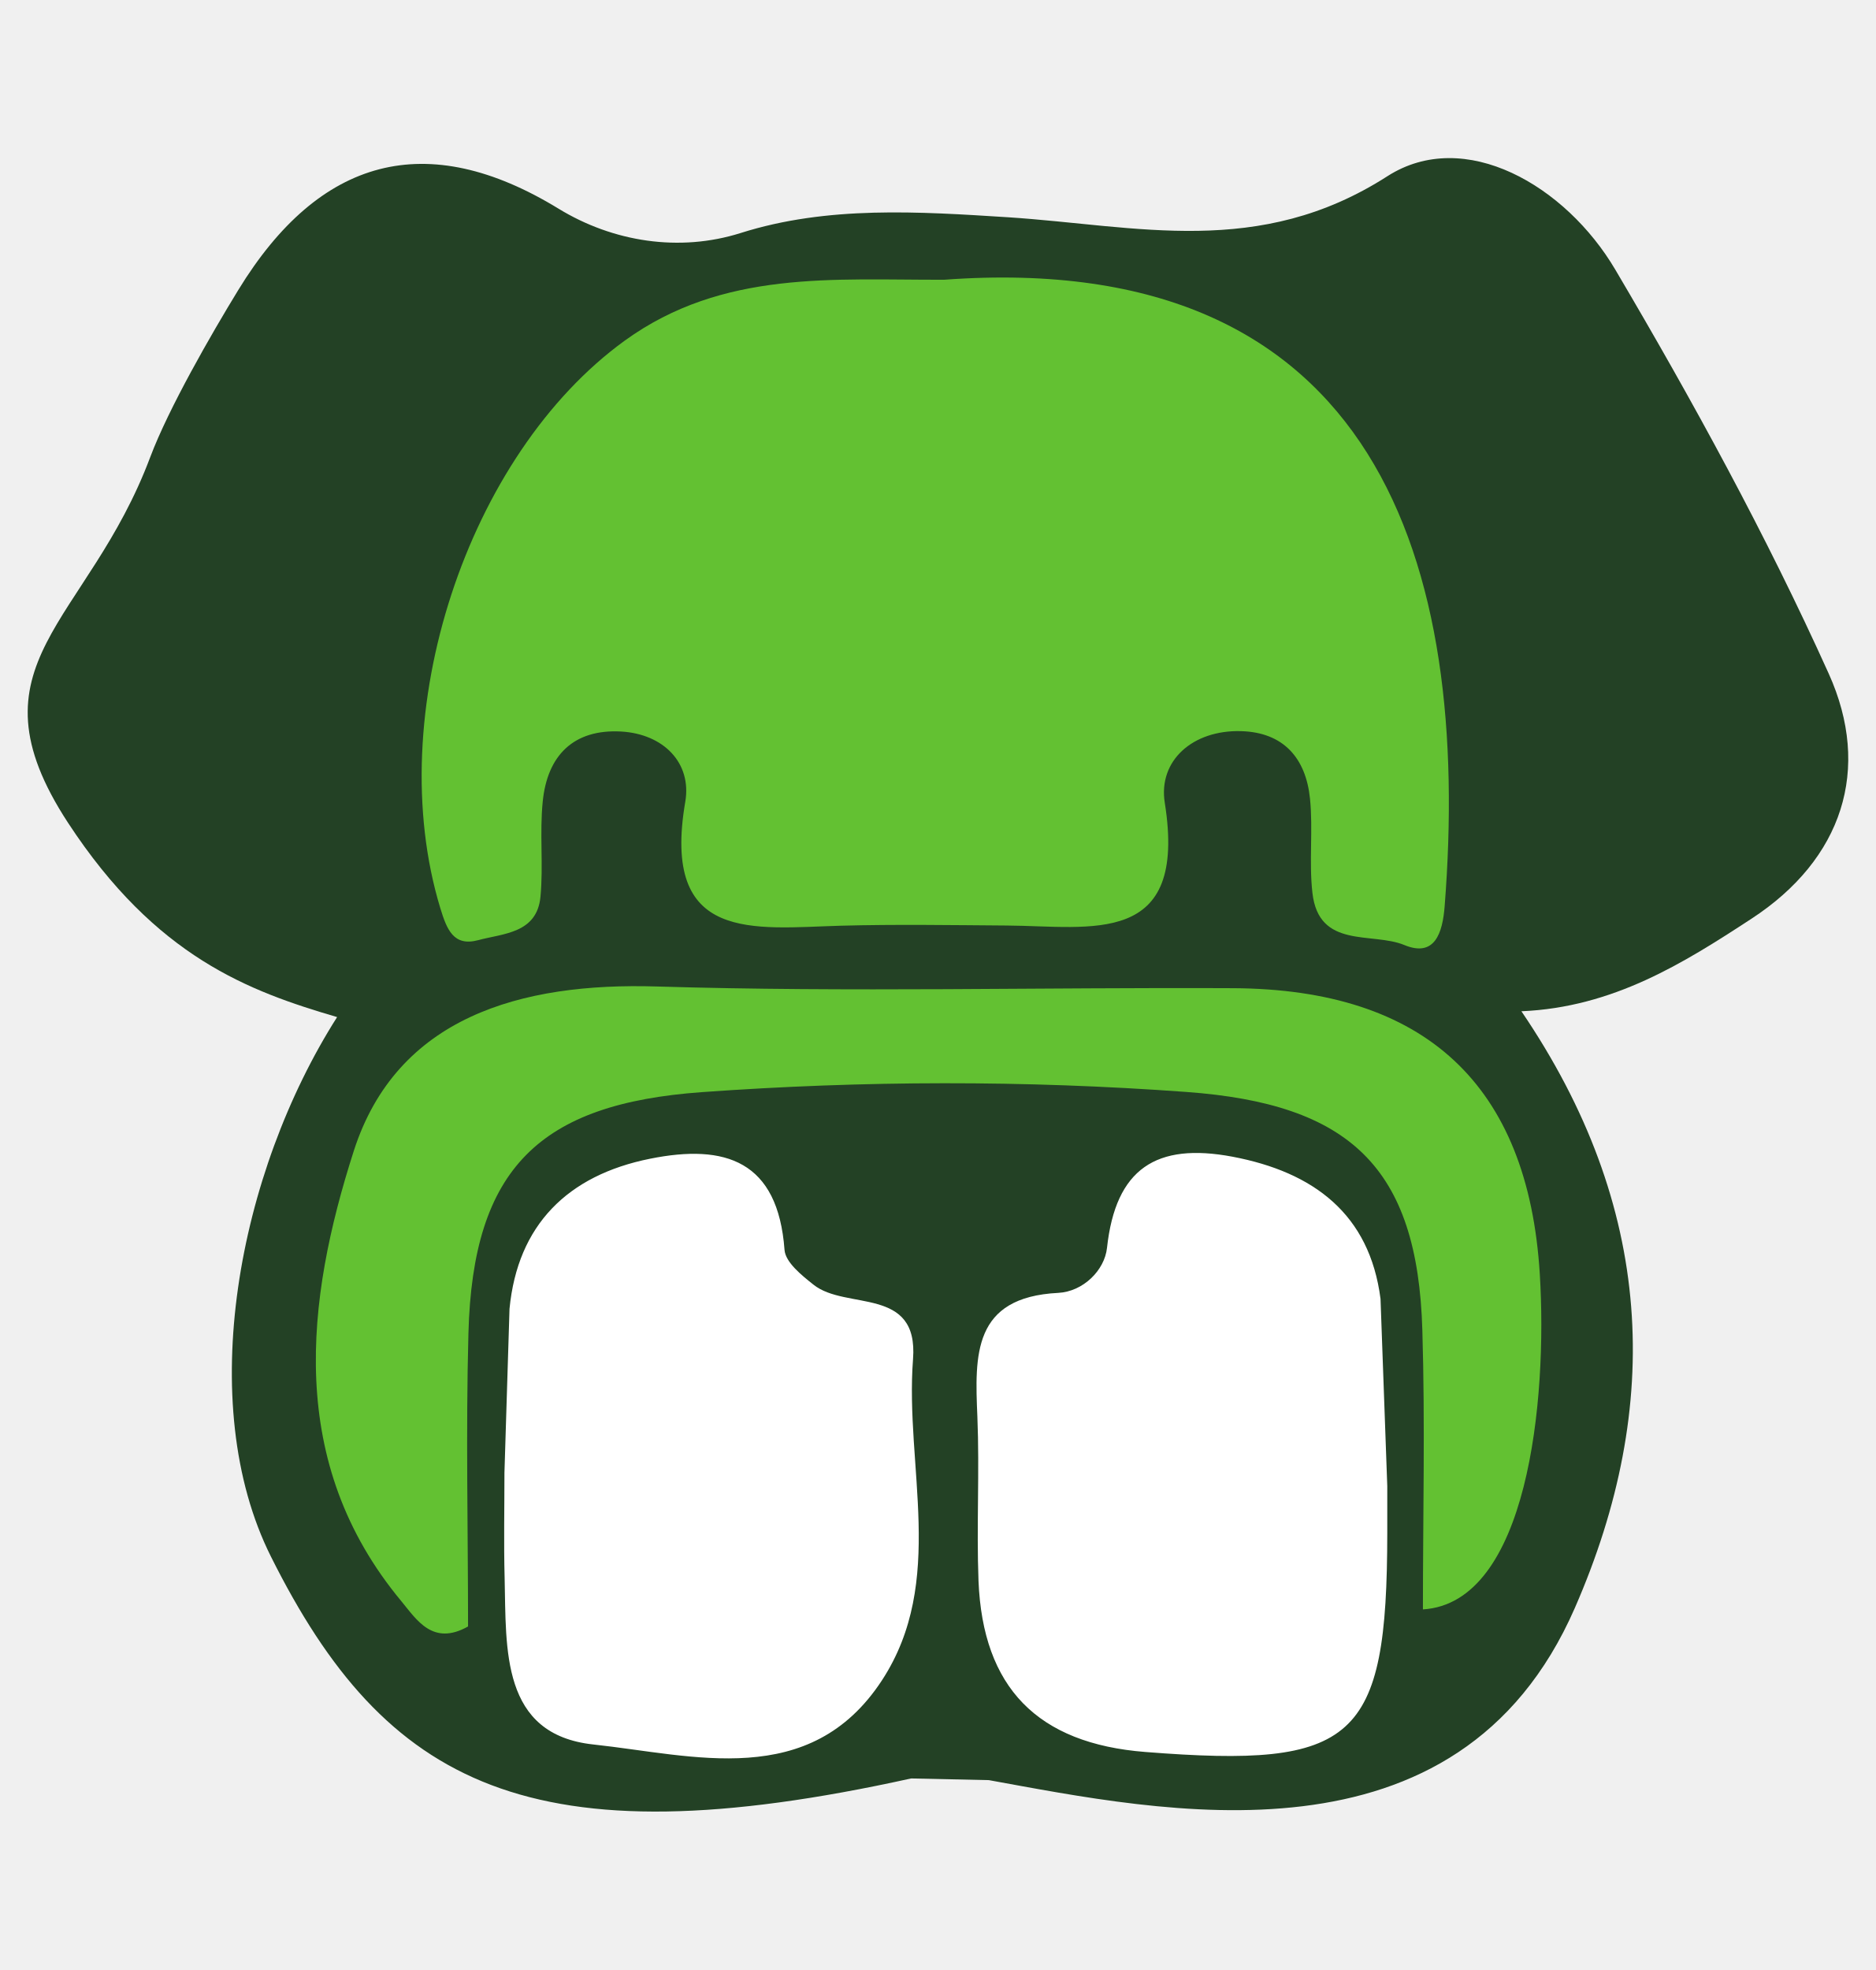
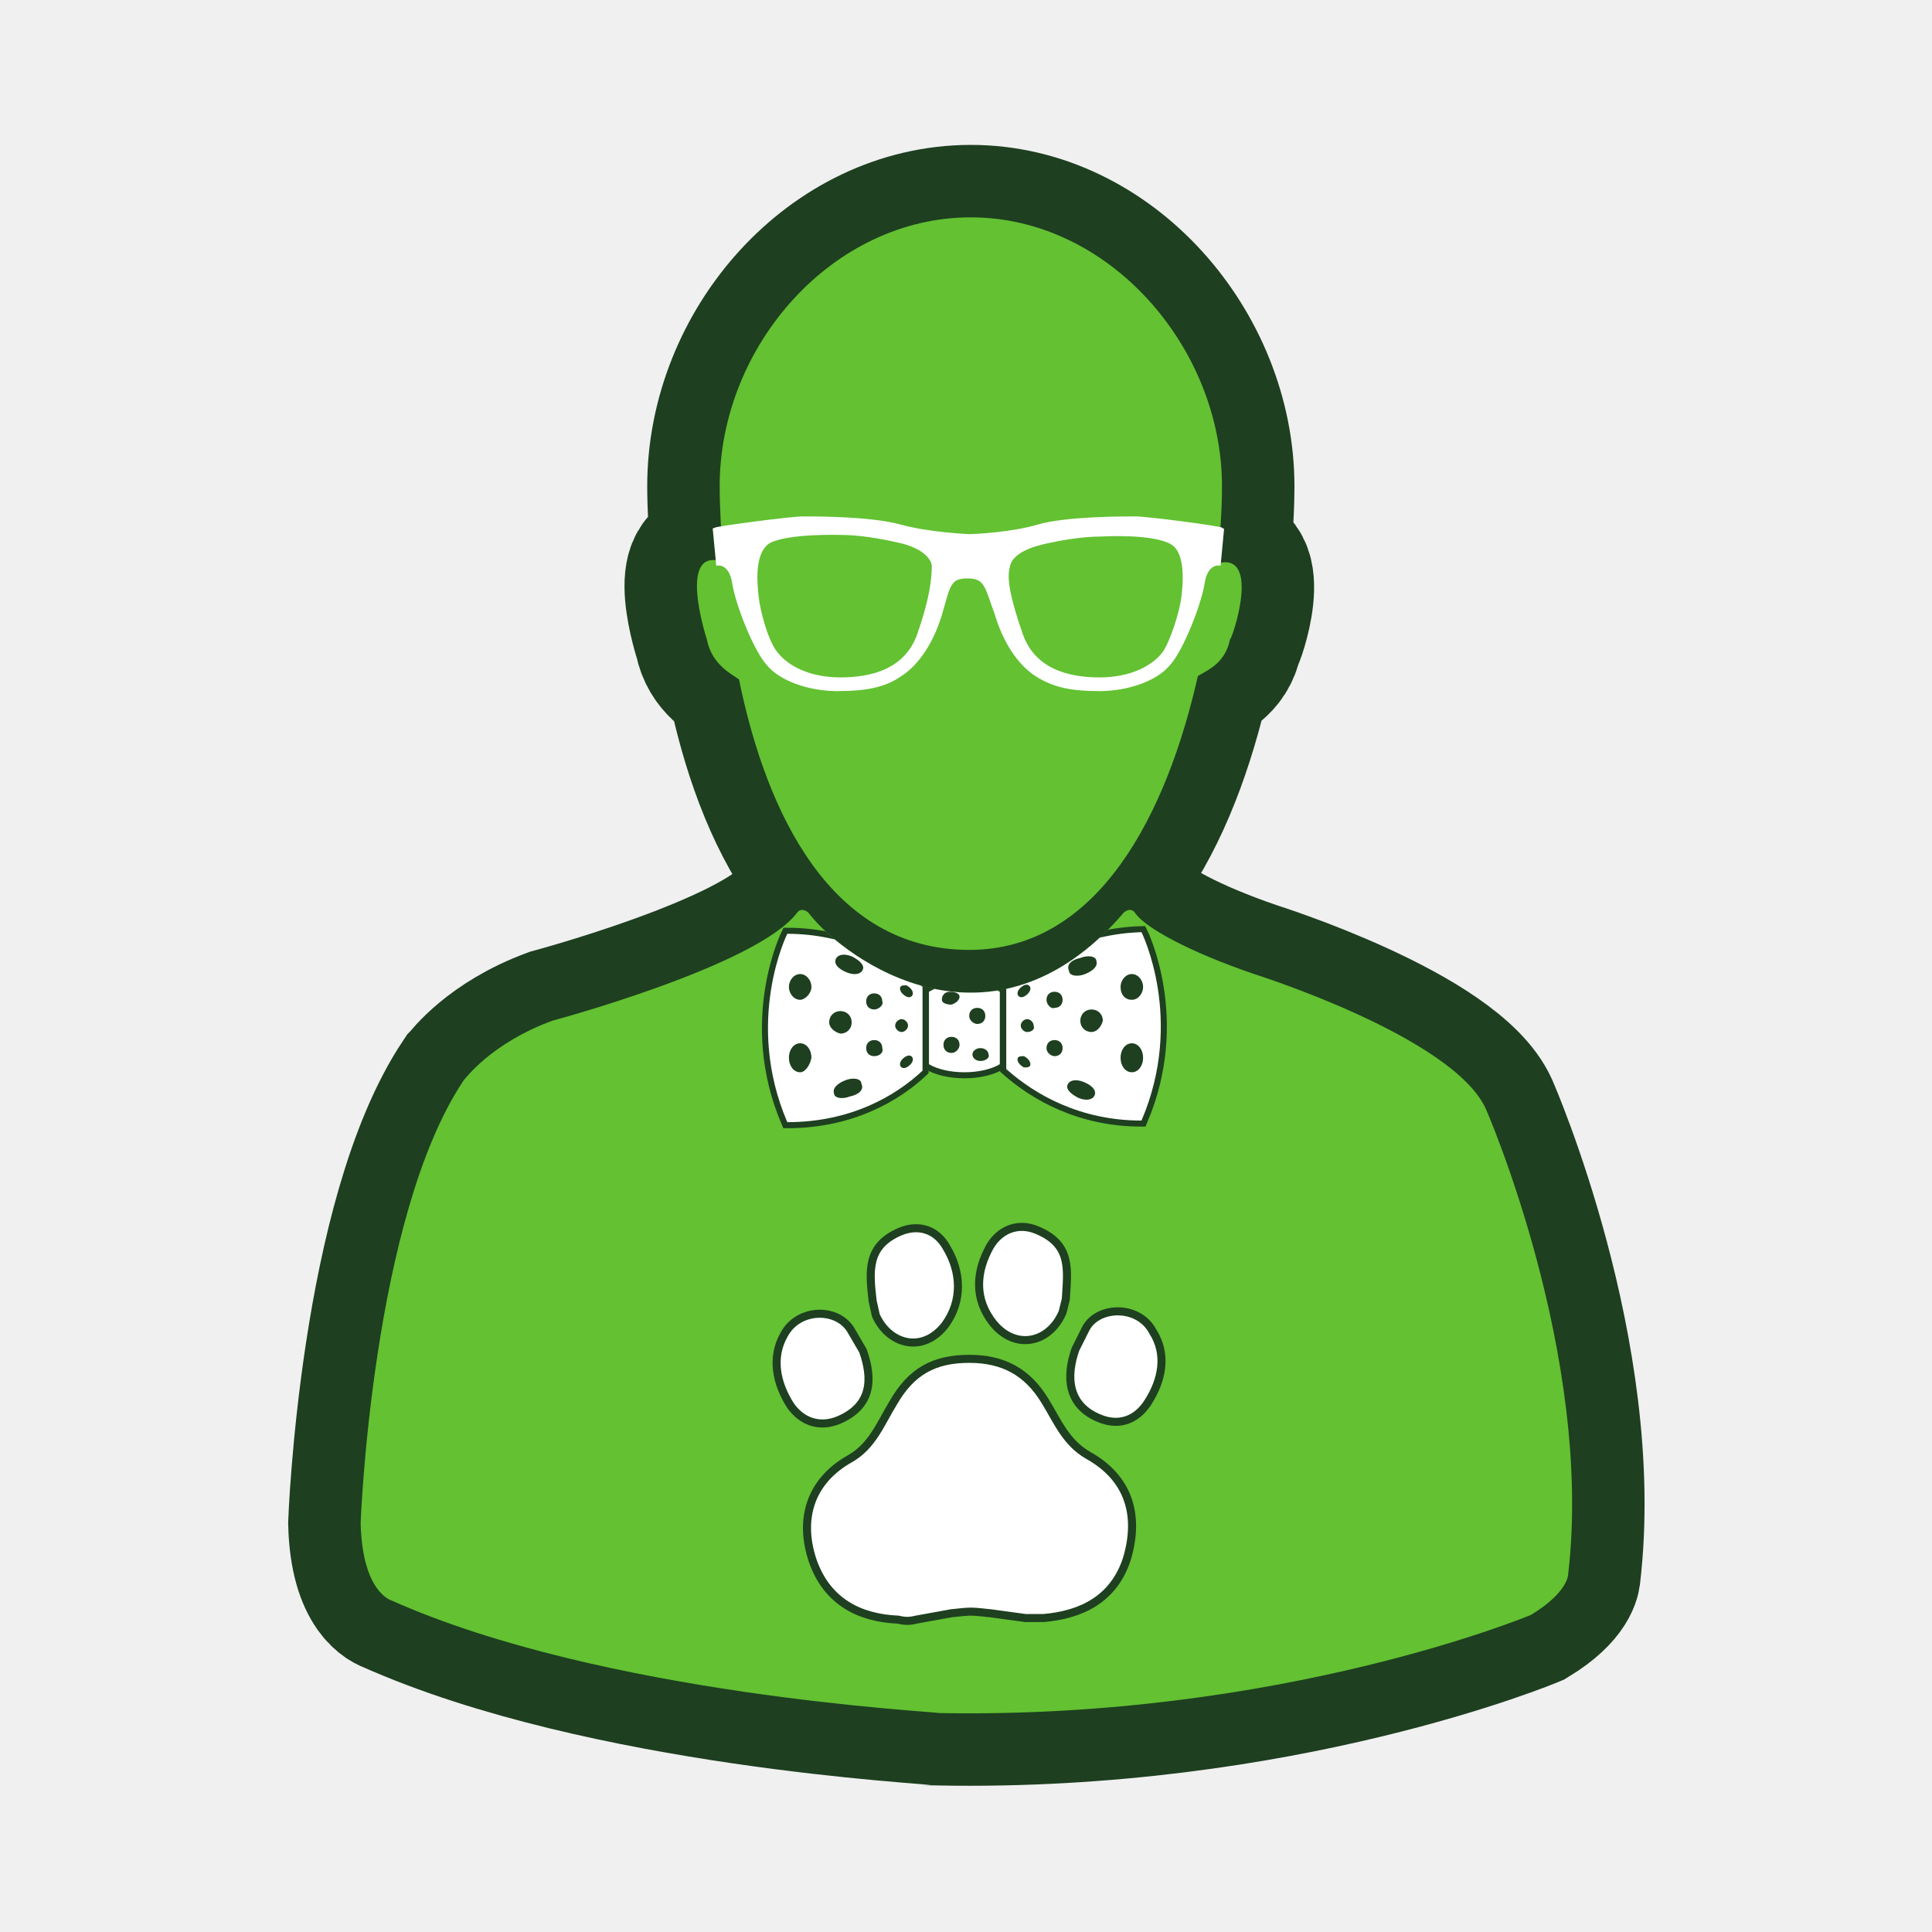
- <svg xmlns="http://www.w3.org/2000/svg" version="1.1" x="0px" y="0px" viewBox="0 0 100 105" style="enable-background:new 0 0 100 105;" xml:space="preserve">
+ <svg xmlns="http://www.w3.org/2000/svg" xmlns:xlink="http://www.w3.org/1999/xlink" version="1.1" id="Layer_1" x="0px" y="0px" viewBox="0 0 120 120" style="enable-background:new 0 0 120 120;" xml:space="preserve">
  <style type="text/css">
- 	.st0{fill:#63C035;}
- 	.st1{display:none;fill:#FFFFFF;}
- 	.st2{display:none;fill:#63C132;}
- 	.st3{fill:#63C132;}
- 	.st4{display:none;fill:#234125;}
- 	.st5{fill:#1E3F20;}
- 	.st6{fill:#FFFFFF;}
- 	.st7{display:none;}
- 	.st8{display:inline;}
- 	.st9{opacity:0.15;fill:#1E3F20;}
- 	.st10{opacity:0.7;fill:none;stroke:#FFFFFF;stroke-width:5;stroke-miterlimit:10;}
- 	.st11{opacity:0.7;}
- 	.st12{fill:#DB4A39;}
- 	.st13{fill:#3B5998;}
- 	.st14{fill:none;stroke:#FFFFFF;stroke-width:7.5;stroke-miterlimit:10;}
- 	.st15{fill:#234125;}
- 	.st16{fill:none;stroke:#1E3F20;stroke-width:7.5;stroke-miterlimit:10;}
- 	.st17{opacity:0.2;fill:#1E3F20;}
- 	.st18{display:none;fill:#63C035;}
- 	.st19{fill:none;stroke:#1E3F20;stroke-width:5.5;stroke-miterlimit:10;}
- 	.st20{fill:#1A1A1A;}
- 	.st21{fill:none;stroke:#1E3F20;stroke-width:7;stroke-miterlimit:10;}
- 	.st22{fill:none;stroke:#1E3F20;stroke-width:4;stroke-miterlimit:10;}
- 	.st23{opacity:0.75;fill:#FFFFFF;}
- 	.st24{fill:#FFFFFF;stroke:#1E3F20;stroke-width:0.75;stroke-miterlimit:10;}
- 	.st25{fill:#FFFFFF;stroke:#1A1A1A;stroke-width:0.75;stroke-miterlimit:10;}
- 	.st26{clip-path:url(#SVGID_2_);fill:#FFFFFF;}
- 	.st27{display:none;fill:#006837;}
- 	.st28{opacity:0.75;}
- 	.st29{fill:none;stroke:#234125;stroke-width:4;stroke-miterlimit:10;}
- 	.st30{fill:none;stroke:#234125;stroke-width:3;stroke-miterlimit:10;}
+ 	.st0{fill:#63C132;}
+ 	.st1{display:none;}
+ 	.st2{display:inline;fill:#63C132;}
+ 	.st3{display:inline;}
+ 	.st4{fill:#1E3F20;}
+ 	.st5{fill:#FFFFFF;}
+ 	.st6{display:inline;fill:#FFFFFF;}
+ 	.st7{display:inline;fill:#1E3F20;}
+ 	.st8{fill:#1E3F20;stroke:#1E3F20;stroke-width:0.75;stroke-miterlimit:10;}
+ 	.st9{fill:#63C035;}
+ 	.st10{display:none;fill:#FFFFFF;}
+ 	.st11{display:none;fill:#63C132;}
+ 	.st12{display:none;fill:#234125;}
+ 	.st13{fill:none;}
+ 	.st14{opacity:0.15;fill:#1E3F20;enable-background:new    ;}
+ 	.st15{opacity:0.7;fill:none;stroke:#FFFFFF;stroke-width:5;stroke-miterlimit:10;enable-background:new    ;}
+ 	.st16{opacity:0.7;}
+ 	.st17{fill:#DB4A39;}
+ 	.st18{fill:#3B5998;}
+ 	.st19{fill:none;stroke:#FFFFFF;stroke-width:7.5;stroke-miterlimit:10;}
+ 	.st20{fill:#234125;}
+ 	.st21{fill:none;stroke:#1E3F20;stroke-width:7.5;stroke-miterlimit:10;}
+ 	.st22{fill:none;stroke:#1E3F20;stroke-width:5.5;stroke-miterlimit:10;}
+ 	.st23{fill:#1A1A1A;}
+ 	.st24{opacity:0.2;fill:#1E3F20;enable-background:new    ;}
+ 	.st25{fill:none;stroke:#1E3F20;stroke-width:4;stroke-miterlimit:10;}
+ 	.st26{fill:none;stroke:#1E3F20;stroke-width:6;stroke-miterlimit:10;}
+ 	.st27{display:none;opacity:0.2;fill:#1E3F20;enable-background:new    ;}
+ 	.st28{fill:#1E3F20;stroke:#1E3F20;stroke-miterlimit:10;}
+ 	.st29{fill-rule:evenodd;clip-rule:evenodd;fill:#1E3F20;}
+ 	.st30{display:none;fill:#1E3F20;}
+ 	.st31{opacity:0.2;fill:#FFFFFF;enable-background:new    ;}
+ 	.st32{fill-rule:evenodd;clip-rule:evenodd;fill:#FFFFFF;}
+ 	.st33{opacity:0.5;fill:#1E3F20;enable-background:new    ;}
+ 	.st34{opacity:0.95;fill:#1E3F20;enable-background:new    ;}
+ 	.st35{fill:#63C132;stroke:#1E3F20;stroke-width:4;stroke-miterlimit:10;}
+ 	.st36{fill-rule:evenodd;clip-rule:evenodd;fill:#FFFFFF;stroke:#1E3F20;stroke-width:4;stroke-miterlimit:10;}
+ 	.st37{fill:#63C132;stroke:#1E3F20;stroke-width:3.5;stroke-miterlimit:10;}
+ 	.st38{fill:#63C132;stroke:#1E3F20;stroke-width:5;stroke-miterlimit:10;}
+ 	.st39{fill:#FFFFFF;stroke:#1E3F20;stroke-miterlimit:10;}
+ 	.st40{opacity:0.75;fill:#FFFFFF;enable-background:new    ;}
+ 	.st41{fill:#FFFFFF;stroke:#1E3F20;stroke-width:0.75;stroke-miterlimit:10;}
+ 	.st42{fill:#FFFFFF;stroke:#1A1A1A;stroke-width:0.75;stroke-miterlimit:10;}
+ 	.st43{clip-path:url(#SVGID_2_);fill:#FFFFFF;}
+ 	.st44{display:none;fill:#006837;}
+ 	.st45{opacity:0.75;}
+ 	.st46{fill:none;stroke:#234125;stroke-width:4;stroke-miterlimit:10;}
+ 	.st47{fill:none;stroke:#234125;stroke-width:3;stroke-miterlimit:10;}
+ 	.st48{fill-rule:evenodd;clip-rule:evenodd;fill:#63C132;}
+ 	.st49{fill:none;stroke:#1E3F20;stroke-width:5;stroke-miterlimit:10;}
+ 	.st50{fill:#63C132;stroke:#1E3F20;stroke-width:2;stroke-miterlimit:10;}
+ 	.st51{fill:#1E3F20;stroke:#1E3F20;stroke-width:2;stroke-miterlimit:10;}
+ 	.st52{fill:#63C132;stroke:#1E3F20;stroke-width:3;stroke-miterlimit:10;}
+ 	.st53{fill:#63C132;stroke:#1E3F20;stroke-miterlimit:10;}
+ 	.st54{display:none;fill:#63C132;stroke:#1E3F20;stroke-width:2;stroke-miterlimit:10;}
+ 	.st55{fill:#63C132;stroke:#FFFFFF;stroke-width:0.75;stroke-miterlimit:10;}
+ 	.st56{fill:#63C132;stroke:#FFFFFF;stroke-width:0.5;stroke-miterlimit:10;}
+ 	.st57{display:inline;fill-rule:evenodd;clip-rule:evenodd;fill:#1E3F20;}
+ 	.st58{display:inline;fill-rule:evenodd;clip-rule:evenodd;fill:#FFFFFF;}
+ 	.st59{fill:#FFFFFF;stroke:#1E3F20;stroke-width:5;stroke-linecap:round;stroke-linejoin:round;stroke-miterlimit:10;}
+ 	.st60{fill:#FFFFFF;stroke:#1E3F20;stroke-width:6;stroke-linecap:round;stroke-linejoin:round;stroke-miterlimit:10;}
+ 	.st61{fill:none;stroke:#000000;stroke-width:5;stroke-miterlimit:10;}
+ 	.st62{fill:#FFFFFF;stroke:#1E3F20;stroke-width:5;stroke-miterlimit:10;}
+ 	.st63{clip-path:url(#SVGID_4_);}
+ 	.st64{clip-path:url(#SVGID_6_);}
+ 	.st65{clip-path:url(#SVGID_8_);}
+ 	.st66{clip-path:url(#SVGID_10_);}
+ 	.st67{opacity:0.7;fill:none;stroke:#FFFFFF;stroke-width:2;stroke-miterlimit:10;enable-background:new    ;}
+ 	.st68{fill:none;stroke:#1E3F20;stroke-width:3;stroke-miterlimit:10;}
+ 	.st69{fill:none;stroke:#1E3F20;stroke-width:2;stroke-miterlimit:10;}
+ 	.st70{fill:#FFFFFF;enable-background:new    ;}
+ 	.st71{fill:#63C132;enable-background:new    ;}
+ 	.st72{fill:#3B5998;enable-background:new    ;}
+ 	.st73{fill:#DB4A39;enable-background:new    ;}
+ 	.st74{clip-path:url(#SVGID_14_);}
+ 	.st75{clip-path:url(#SVGID_16_);fill:#FFFFFF;}
+ 	.st76{fill:#63C132;stroke:#1E3F20;stroke-width:9;stroke-miterlimit:10;}
+ 	.st77{clip-path:url(#SVGID_18_);}
+ 	.st78{fill:#FFFFFF;stroke:#1E3F20;stroke-width:0.5;stroke-miterlimit:10;}
+ 	.st79{fill:#FFFFFF;stroke:#FFFFFF;stroke-width:0.25;stroke-miterlimit:10;}
</style>
-   <g id="Layer_2">
- </g>
-   <g id="Layer_1">
+   <g id="Layer_1_1_">
</g>
  <g id="Layer_3">
-     <g id="Layer_4_copy" class="st7">
- 	</g>
-     <g id="Layer_4_copy_2" class="st7">
- 	</g>
-     <g id="Layer_4" class="st7">
- 	</g>
-     <g id="Layer_4_copy_3" class="st7">
- 	</g>
-     <g id="Layer_4_copy_5">
- 	</g>
-     <g id="Layer_4_copy_4" class="st7">
- 	</g>
+ </g>
+   <g id="Layer_15">
+ </g>
+   <g>
+     <path class="st76" d="M92.3,68.9c-2-4.5-14.4-8.4-14.4-8.4c-4.1-1.4-6.8-2.9-7.4-3.8c-0.2-0.3-0.6-0.2-0.8,0.1   c-8.1,9.3-17.1,2.9-19.4,0c-0.2-0.3-0.6-0.4-0.8-0.1C47,60,34.3,63.4,34.3,63.4c-3.8,1.4-5.4,3.6-5.5,3.7c0,0,0,0,0,0   c-5.7,8.5-6.4,27.5-6.4,27.5c0.1,4.3,1.9,4.8,1.9,4.8c13.2,5.9,33.8,6.9,34,7c0,0,0,0,0,0c21.3,0.4,36.8-6.1,36.8-6.1   c2.3-1.4,2.3-2.5,2.3-2.5C99,84.2,92.3,68.9,92.3,68.9L92.3,68.9z" />
+     <path class="st76" d="M75.6,35c0.2-1.8,0.3-3.4,0.3-4.8c0-8.6-7-16.7-15.6-16.7c-8.6,0-15.6,8-15.6,16.7c0,1.3,0.1,2.9,0.2,4.7   c-2.9-1-1,4.8-1,4.8c0.3,1.6,1.6,2.2,2,2.5c1.7,8.3,5.7,16.8,14.3,16.8c8.1,0,12.3-8.6,14.2-17c0.4-0.3,1.7-0.7,2-2.3   C76.5,39.8,78.4,34.2,75.6,35z" />
+     <path class="st0" d="M92.3,68.9c-2-4.5-14.4-8.4-14.4-8.4c-4.1-1.4-6.8-2.9-7.4-3.8c-0.2-0.3-0.6-0.2-0.8,0.1   c-8.1,9.3-17.1,2.9-19.4,0c-0.2-0.3-0.6-0.4-0.8-0.1C47,60,34.3,63.4,34.3,63.4c-3.8,1.4-5.4,3.6-5.5,3.7c0,0,0,0,0,0   c-5.7,8.5-6.4,27.5-6.4,27.5c0.1,4.3,1.9,4.8,1.9,4.8c13.2,5.9,33.8,6.9,34,7c0,0,0,0,0,0c21.3,0.4,36.8-6.1,36.8-6.1   c2.3-1.4,2.3-2.5,2.3-2.5C99,84.2,92.3,68.9,92.3,68.9L92.3,68.9z" />
+     <g>
+       <defs>
+         <path id="SVGID_17_" d="M92.3,68.9c-2-4.5-14.4-8.4-14.4-8.4c-4.1-1.4-6.8-2.9-7.4-3.8c-0.2-0.3-0.6-0.2-0.8,0.1     c-8.1,9.3-17.1,2.9-19.4,0c-0.2-0.3-0.6-0.4-0.8-0.1C47,60,34.3,63.4,34.3,63.4c-3.8,1.4-5.4,3.6-5.5,3.7c0,0,0,0,0,0     c-5.7,8.5-6.4,27.5-6.4,27.5c0.1,4.3,1.9,4.8,1.9,4.8c13.2,5.9,33.8,6.9,34,7c0,0,0,0,0,0c21.3,0.4,36.8-6.1,36.8-6.1     c2.3-1.4,2.3-2.5,2.3-2.5C99,84.2,92.3,68.9,92.3,68.9L92.3,68.9z" />
+       </defs>
+       <clipPath id="SVGID_2_">
+         <use xlink:href="#SVGID_17_" style="overflow:visible;" />
+       </clipPath>
+       <g style="clip-path:url(#SVGID_2_);">
+         <path class="st8" d="M59.9,61.1c-0.9,0-1.7,0.2-2.2,0.5v4.5c0.5,0.3,1.3,0.5,2.2,0.5c0.9,0,1.7-0.2,2.2-0.5l0-4.5     C61.6,61.3,60.8,61.1,59.9,61.1z" />
+         <path class="st8" d="M48.9,58c0,0-2.7,5.4,0,11.7c3.9,0,6.7-1.6,8.4-3.2v-5.2C55.5,59.6,52.6,58,48.9,58z" />
+         <path class="st8" d="M62.5,61.2v5.2c1.8,1.6,4.6,3.2,8.4,3.2c2.7-6.3,0-11.7,0-11.7C67.3,58,64.4,59.6,62.5,61.2z" />
+       </g>
+       <g style="clip-path:url(#SVGID_2_);">
+         <path class="st5" d="M59.9,61.1c-0.9,0-1.7,0.2-2.2,0.5v4.5c0.5,0.3,1.3,0.5,2.2,0.5c0.9,0,1.7-0.2,2.2-0.5l0-4.5     C61.6,61.3,60.8,61.1,59.9,61.1z M59,61.6c0.3,0,0.6,0.1,0.6,0.3s-0.2,0.4-0.5,0.5c-0.3,0-0.6-0.1-0.6-0.3     C58.5,61.8,58.7,61.6,59,61.6z M59.1,65.4c-0.3,0-0.5-0.2-0.5-0.5c0-0.3,0.2-0.5,0.5-0.5c0.3,0,0.5,0.2,0.5,0.5     C59.6,65.1,59.4,65.4,59.1,65.4z M60.2,63.1c0-0.3,0.2-0.5,0.5-0.5c0.3,0,0.5,0.2,0.5,0.5c0,0.3-0.2,0.5-0.5,0.5     C60.5,63.6,60.2,63.4,60.2,63.1z M60.9,65.9c-0.3,0-0.5-0.2-0.5-0.4c0-0.2,0.2-0.4,0.5-0.4c0.3,0,0.5,0.2,0.5,0.4     C61.5,65.7,61.2,65.9,60.9,65.9z" />
+         <path class="st5" d="M48.9,58c0,0-2.7,5.4,0,11.7c3.9,0,6.7-1.6,8.4-3.2v-5.2C55.5,59.6,52.6,58,48.9,58z M49.7,66.6     c-0.4,0-0.7-0.4-0.7-0.9c0-0.5,0.3-0.9,0.7-0.9c0.4,0,0.7,0.4,0.7,0.9C50.3,66.2,50,66.6,49.7,66.6z M49.7,62.1     c-0.4,0-0.7-0.4-0.7-0.8s0.3-0.8,0.7-0.8c0.4,0,0.7,0.4,0.7,0.8S50,62.1,49.7,62.1z M51.5,63.5c0-0.4,0.3-0.7,0.7-0.7     c0.4,0,0.7,0.3,0.7,0.7c0,0.4-0.3,0.7-0.7,0.7C51.8,64.1,51.5,63.8,51.5,63.5z M52.8,68.1c-0.5,0.2-1,0.1-1-0.2     c-0.1-0.3,0.2-0.6,0.7-0.8c0.5-0.2,1-0.1,1,0.2C53.7,67.7,53.3,68,52.8,68.1z M53.6,60.2c-0.1,0.3-0.5,0.4-1,0.2     c-0.5-0.2-0.8-0.5-0.7-0.8c0.1-0.3,0.5-0.4,1-0.2C53.3,59.6,53.7,59.9,53.6,60.2z M54.3,65.6c-0.3,0-0.5-0.2-0.5-0.5     c0-0.3,0.2-0.5,0.5-0.5c0.3,0,0.5,0.2,0.5,0.5C54.9,65.4,54.6,65.6,54.3,65.6z M54.3,62.7c-0.3,0-0.5-0.2-0.5-0.5     c0-0.3,0.2-0.5,0.5-0.5c0.3,0,0.5,0.2,0.5,0.5C54.9,62.4,54.6,62.7,54.3,62.7z M55.6,63.7c0-0.2,0.2-0.4,0.4-0.4     c0.2,0,0.4,0.2,0.4,0.4c0,0.2-0.2,0.4-0.4,0.4C55.8,64.1,55.6,63.9,55.6,63.7z M56.3,66.3c-0.2,0.1-0.4,0-0.4-0.2     c0-0.2,0.2-0.4,0.4-0.5c0.2-0.1,0.4,0,0.4,0.2C56.7,66,56.5,66.2,56.3,66.3z M56.3,61.9c-0.2-0.1-0.4-0.3-0.4-0.5     c0-0.2,0.2-0.2,0.4-0.2c0.2,0.1,0.4,0.3,0.4,0.5C56.7,61.9,56.5,62,56.3,61.9z" />
+         <path class="st5" d="M62.5,61.2v5.2c1.8,1.6,4.6,3.2,8.4,3.2c2.7-6.3,0-11.7,0-11.7C67.3,58,64.4,59.6,62.5,61.2z M69.6,65.7     c0-0.5,0.3-0.9,0.7-0.9s0.7,0.4,0.7,0.9c0,0.5-0.3,0.9-0.7,0.9S69.6,66.2,69.6,65.7z M69.6,61.3c0-0.4,0.3-0.8,0.7-0.8     s0.7,0.4,0.7,0.8s-0.3,0.8-0.7,0.8S69.6,61.8,69.6,61.3z M67.8,64.1c-0.4,0-0.7-0.3-0.7-0.7c0-0.4,0.3-0.7,0.7-0.7     s0.7,0.3,0.7,0.7C68.4,63.8,68.1,64.1,67.8,64.1z M66.3,67.4c0.1-0.3,0.5-0.4,1-0.2c0.5,0.2,0.8,0.5,0.7,0.8     c-0.1,0.3-0.5,0.4-1,0.2C66.6,68,66.2,67.7,66.3,67.4z M67.1,59.5c0.5-0.2,1-0.1,1,0.2c0.1,0.3-0.2,0.6-0.7,0.8     c-0.5,0.2-1,0.1-1-0.2C66.2,59.9,66.6,59.6,67.1,59.5z M65,65.1c0-0.3,0.2-0.5,0.5-0.5c0.3,0,0.5,0.2,0.5,0.5     c0,0.3-0.2,0.5-0.5,0.5C65.3,65.6,65,65.4,65,65.1z M65,62.1c0-0.3,0.2-0.5,0.5-0.5c0.3,0,0.5,0.2,0.5,0.5c0,0.3-0.2,0.5-0.5,0.5     C65.3,62.7,65,62.4,65,62.1z M63.8,64.1c-0.2,0-0.4-0.2-0.4-0.4c0-0.2,0.2-0.4,0.4-0.4c0.2,0,0.4,0.2,0.4,0.4     C64.3,63.9,64.1,64.1,63.8,64.1z M63.2,65.8c0-0.2,0.2-0.2,0.4-0.2c0.2,0.1,0.4,0.3,0.4,0.5c0,0.2-0.2,0.2-0.4,0.2     C63.4,66.2,63.2,66,63.2,65.8z M63.2,61.7c0-0.2,0.2-0.4,0.4-0.5c0.2-0.1,0.4,0,0.4,0.2c0,0.2-0.2,0.4-0.4,0.5     C63.4,62,63.2,61.9,63.2,61.7z" />
+       </g>
+     </g>
+     <path class="st0" d="M75.6,35c0.2-1.8,0.3-3.4,0.3-4.8c0-8.6-7-16.7-15.6-16.7c-8.6,0-15.6,8-15.6,16.7c0,1.3,0.1,2.9,0.2,4.7   c-2.9-1-1,4.8-1,4.8c0.3,1.6,1.6,2.2,2,2.5c1.7,8.3,5.7,16.8,14.3,16.8c8.1,0,12.3-8.6,14.2-17c0.4-0.3,1.7-0.7,2-2.3   C76.5,39.8,78.4,34.2,75.6,35z" />
  </g>
-   <g id="Layer_15">
-     <g>
-       <path class="st6" d="M73.93,67.81c-1.88-4.52-6.27-7.68-11.38-7.68H37.83c-6.82,0-12.36,5.65-12.36,12.62v3.84    c0,1.11,0.16,2.19,0.42,3.21v8.34c0,3.51,2.79,6.36,6.23,6.36H69.1c3.44,0,6.23-2.85,6.23-6.36V71.78    C75.33,70.27,74.79,68.9,73.93,67.81z" />
-       <ellipse class="st15" cx="50.4" cy="62.64" rx="7.45" ry="5.76" />
-       <path class="st15" d="M48.57,94.79c-20.29,4.48-28.02,0.4-34.13-11.83c-4.09-8.18-1.75-20.45,3.53-28.75    c-4.7-1.38-9.65-3.19-14.34-10.35c-5.57-8.51,1.04-10.59,4.38-19.5c0.98-2.6,3.24-6.53,4.69-8.9c4.34-7.1,10.05-8.63,17.07-4.34    c2.91,1.78,6.45,2.33,9.71,1.3c4.64-1.47,9.51-1.14,14.26-0.84c6.88,0.45,13.37,2.21,20.22-2.19c4.11-2.63,9.5,0.49,12.15,4.99    c4.12,6.98,8.04,14.14,11.37,21.52c2.3,5.09,0.74,9.9-4.12,13.07c-3.64,2.38-7.37,4.72-12.26,4.93c7.07,10.4,7.58,20.97,2.85,31.8    c-6.24,14.29-22.05,10.84-31.24,9.18 M26.89,78.49c0,1.88-0.04,3.76,0.01,5.63c0.09,3.77-0.21,8.33,4.73,8.86    c5.32,0.57,11.55,2.45,15.39-3.43c3.43-5.26,1.21-11.39,1.65-17.11c0.3-3.91-3.58-2.58-5.31-3.97c-0.63-0.5-1.49-1.19-1.54-1.85    c-0.35-4.75-3.15-5.67-7.17-4.86c-4.39,0.88-7.06,3.53-7.49,8 M73.59,69.23c-0.58-4.52-3.56-6.76-7.9-7.58    c-4.05-0.76-6.22,0.63-6.68,4.86c-0.13,1.2-1.27,2.33-2.6,2.4c-4.56,0.23-4.45,3.31-4.31,6.6c0.12,2.91-0.05,5.84,0.06,8.75    c0.23,5.68,3.13,8.67,8.9,9.12c11.19,0.88,12.88-0.57,12.89-11.67c0-0.83,0-1.67,0-2.5 M50.59,66.46    c1.97-0.46,5.57,0.82,5.63-2.81c0.06-3.58-3.47-2.14-5.36-2.07c-2.17,0.08-5.87-1.7-6.22,1.85    C44.29,67.03,47.96,66.14,50.59,66.46z" />
-       <path class="st3" d="M50.33,14.91c23.16-1.7,28.1,15.25,26.68,33.37c-0.11,1.46-0.53,2.76-2.15,2.09    c-1.72-0.71-4.56,0.23-4.9-2.78c-0.19-1.66,0.04-3.37-0.13-5.03c-0.22-2.14-1.4-3.53-3.68-3.59c-2.57-0.07-4.42,1.57-4.06,3.82    c1.23,7.73-3.92,6.57-8.42,6.54c-2.95-0.02-5.91-0.07-8.85,0.01c-4.64,0.13-9.59,0.95-8.29-6.61c0.35-2.06-1.15-3.61-3.42-3.74    c-2.55-0.14-3.94,1.29-4.18,3.74c-0.17,1.68,0.04,3.39-0.12,5.07c-0.19,1.95-1.98,1.95-3.32,2.31c-1.31,0.35-1.67-0.56-2.02-1.71    c-3.14-10.33,1.44-24.17,9.84-30.25C38.54,14.37,44.46,14.93,50.33,14.91z" />
-       <path class="st3" d="M75.85,85.78c0-4.96,0.12-9.91-0.03-14.87c-0.25-8.72-3.89-12.08-12.59-12.71    c-8.62-0.63-17.19-0.61-25.81,0.01c-8.64,0.62-12.22,4.04-12.45,12.86c-0.14,5.22-0.02,10.45-0.02,15.62    c-1.88,1.06-2.74-0.36-3.55-1.34c-6.16-7.4-5.1-16.04-2.54-24.01c2.29-7.11,8.87-8.99,16.18-8.76    c10.22,0.31,20.46,0.04,30.69,0.09c10.23,0.05,15.73,5.14,16.35,15.23C82.5,74.68,81.43,85.44,75.85,85.78z" />
-       <path class="st15" d="M24.29,13.99c2.28,0.04,4.7,0.53,5.81,2.46c1.13,1.95-1.39,3.01-2.38,4.28c-5.48,7.06-6.75,15.07-6.3,23.74    c0.31,6.07-1.58,7.21-7.05,4.6C5.14,44.67,5,36.68,8.82,32.85c3.33-3.34,4.31-8.55,6.72-12.69    C17.46,16.88,19.72,13.68,24.29,13.99z" />
-       <path class="st15" d="M75.6,14.01c4.1-0.33,6.3,2.55,8.02,5.42c3.3,5.5,6.18,11.26,9.16,16.94c1.41,2.7,1.57,5.37-0.74,7.78    c-2.98,3.1-6.28,5.7-10.77,5.88c-1.88,0.07-1.91-1.65-2.03-3.09c-0.36-4.38-0.83-8.76-1.12-13.15c-0.33-5.06-2.87-9.06-5.79-12.95    c-1.08-1.44-4.2-2.22-2.7-4.59C70.78,14.43,73.27,13.88,75.6,14.01z" />
-     </g>
+   <g>
+     <path class="st78" d="M60.3,100.1c-0.4,0-1.1,0.1-1.2,0.1l-2.2,0.4c-0.4,0.1-0.7,0.1-1.1,0c-2.4-0.1-4.4-1.1-5.3-3.6   c-0.9-2.6-0.2-5,2.3-6.4c1.4-0.8,1.9-2.2,2.7-3.5c1.1-1.9,2.5-2.7,4.7-2.7c2.1,0,3.6,0.8,4.7,2.6c0.8,1.3,1.3,2.6,2.7,3.4   c2.5,1.4,3.2,3.7,2.4,6.4c-0.8,2.5-2.8,3.5-5.2,3.7c-0.4,0-0.7,0-1.1,0l-2.2-0.3C61.4,100.2,60.7,100.1,60.3,100.1z" />
+     <path class="st78" d="M54.2,80.8c-0.2-1.8-0.4-3.4,1.7-4.3c1.2-0.5,2.3-0.1,2.9,1c0.9,1.5,1,3.3-0.1,4.8c-1.4,1.8-3.5,1.2-4.3-0.6   L54.2,80.8z" />
+     <path class="st78" d="M53.6,83.9c0.6,1.7,0.6,3.4-1.5,4.3c-1.2,0.5-2.3,0.1-3-0.9c-0.9-1.4-1.2-3-0.4-4.4c0.9-1.7,3.4-1.7,4.2-0.2   L53.6,83.9z" />
+     <path class="st78" d="M66.2,80.7c0.1-1.8,0.4-3.4-1.8-4.3c-1.2-0.5-2.3,0-2.9,1c-0.9,1.6-1,3.3,0.2,4.8c1.4,1.7,3.5,1.2,4.3-0.7   L66.2,80.7z" />
+     <path class="st78" d="M66.8,83.8c-0.6,1.7-0.5,3.5,1.5,4.3c1.2,0.5,2.3,0.1,3-1c0.9-1.4,1.2-3,0.3-4.4c-0.9-1.7-3.5-1.6-4.2-0.1   L66.8,83.8z" />
  </g>
-   <g id="Layer_10">
- </g>
-   <g id="Layer_11">
- </g>
-   <g id="Layer_12">
- </g>
-   <g id="Layer_13">
- </g>
-   <g id="Layer_14">
- </g>
+   <path class="st79" d="M70.5,32.2c-0.8,0-4.3,0-6,0.5c-1.7,0.5-4,0.6-4.3,0.6v0c0,0-2.5-0.1-4.3-0.6c-1.8-0.5-5.2-0.5-6-0.5  c-0.8,0-5.3,0.6-5.5,0.7l0.2,2.1c0,0,0.8-0.1,1,1.2c0.2,1.3,1.3,4.1,2.1,5c0.8,1,2.6,1.6,4.3,1.6c1.7,0,2.9-0.2,3.9-0.9  c1.1-0.7,2-2.1,2.5-3.8c0.5-1.7,0.5-2.3,1.7-2.3v0c1.2,0,1.2,0.7,1.8,2.3c0.5,1.7,1.4,3.1,2.5,3.8c1.1,0.7,2.2,0.9,3.9,0.9  c1.7,0,3.5-0.6,4.3-1.6c0.8-0.9,1.9-3.7,2.1-5c0.2-1.3,1-1.2,1-1.2l0.2-2.1C75.8,32.8,71.3,32.2,70.5,32.2z M57.1,39.4  c-0.8,2.3-3,2.8-4.9,2.8c-1.9,0-3.3-0.7-4-1.6c-0.6-0.7-1.1-2.6-1.2-3.5c-0.1-0.9-0.3-2.9,0.8-3.5c1.2-0.6,4.4-0.5,4.4-0.5  c1.1,0,2.4,0.2,3.7,0.5c1.3,0.3,2,0.9,2.1,1.5C58,35.9,57.9,37.1,57.1,39.4z M73.5,37.1c-0.1,0.9-0.7,2.8-1.2,3.5  c-0.7,0.9-2.1,1.6-4,1.6c-1.9,0-4.1-0.5-4.9-2.8c-0.8-2.3-1-3.5-0.8-4.2c0.1-0.7,0.9-1.2,2.1-1.5c1.3-0.3,2.6-0.5,3.7-0.5  c0,0,3.2-0.2,4.4,0.5C73.8,34.3,73.6,36.3,73.5,37.1z" />
</svg>
